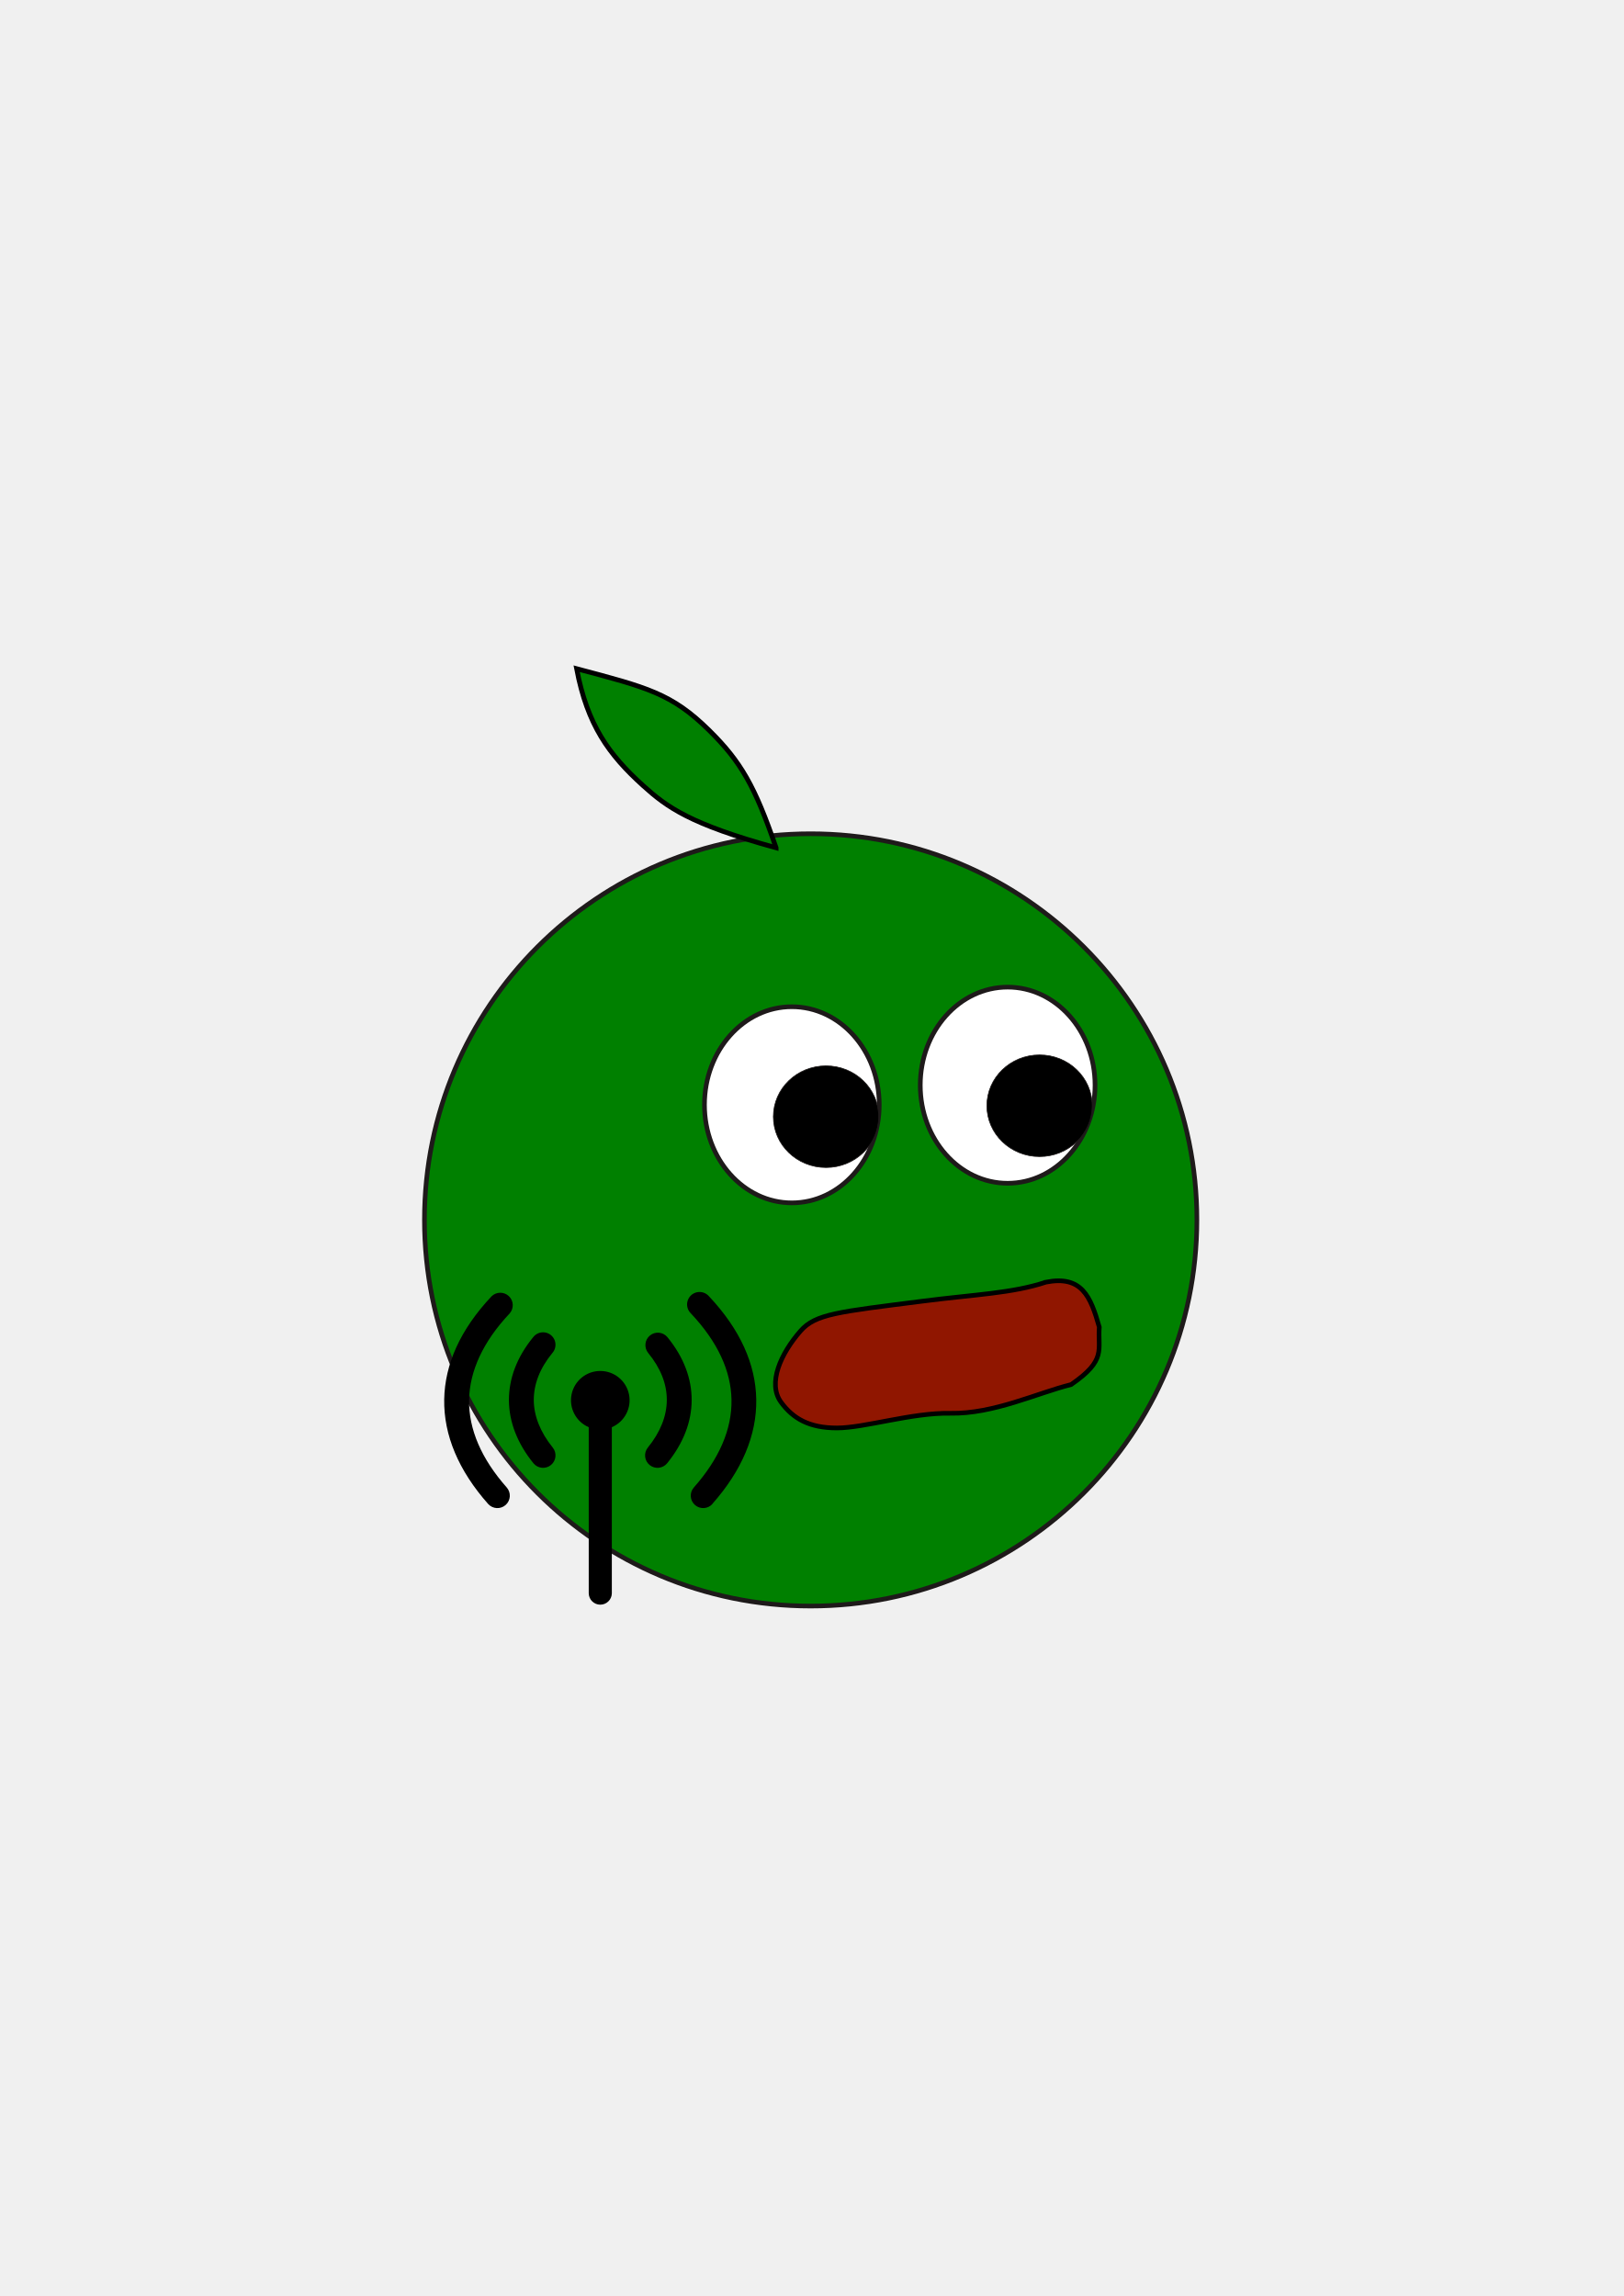
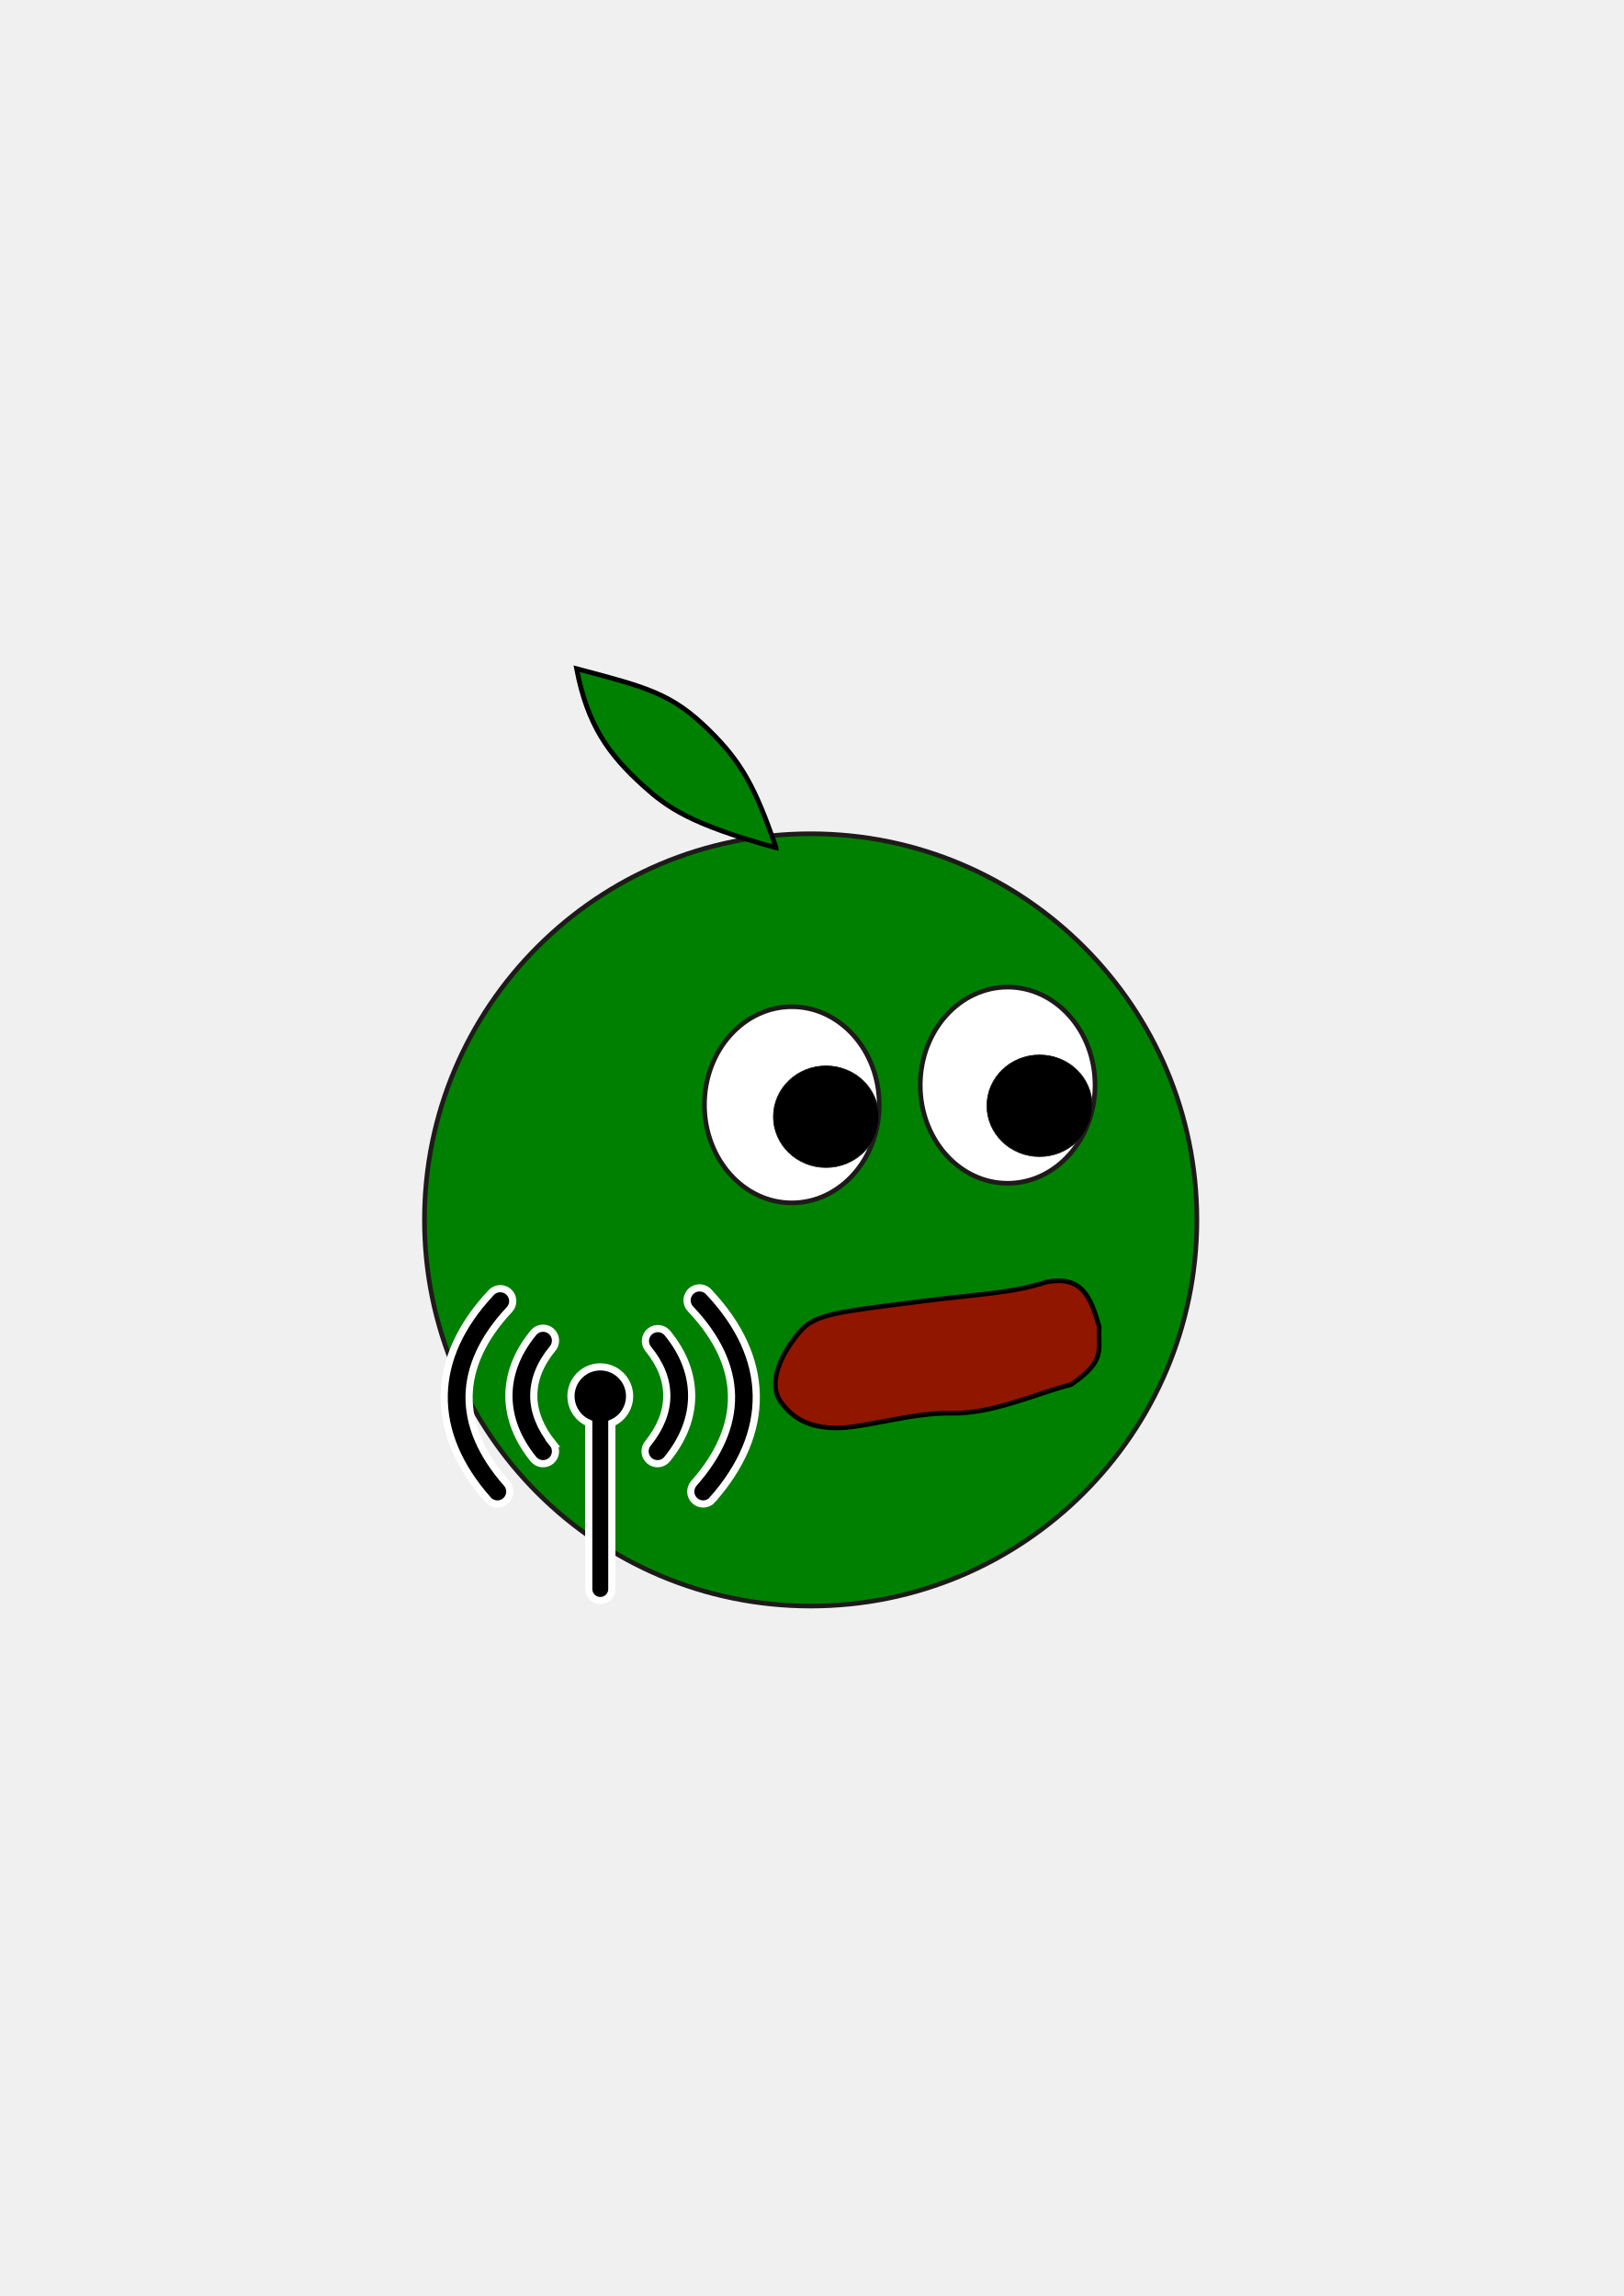
<svg xmlns="http://www.w3.org/2000/svg" width="210mm" height="297mm" viewBox="0 0 210 297" version="1.1" id="svg5" xml:space="preserve">
  <defs id="defs2">
    <linearGradient id="linearGradient13268">
      <stop style="stop-color:#eaeaea;stop-opacity:1;" offset="0" id="stop13266" />
    </linearGradient>
  </defs>
  <g id="layer1">
    <circle style="fill:#008000;stroke:#1e1a1a;stroke-width:0.6;stroke-linejoin:bevel;stroke-miterlimit:3.4;stroke-dasharray:none" id="path577" cx="104.847" cy="157.801" r="49.951" />
    <ellipse style="fill:#ffffff;stroke:#1e1a1a;stroke-width:0.6;stroke-linejoin:bevel;stroke-miterlimit:3.4;stroke-dasharray:none" id="path789" cx="130.324" cy="140.375" rx="11.302" ry="12.686" />
    <ellipse style="fill:#ffffff;stroke:#1e1a1a;stroke-width:0.6;stroke-linejoin:bevel;stroke-miterlimit:3.4;stroke-dasharray:none" id="path789-0" cx="102.414" cy="142.912" rx="11.302" ry="12.686" />
    <path style="fill:#901600;fill-opacity:1;stroke:#000000;stroke-width:0.6;stroke-linecap:butt;stroke-linejoin:miter;stroke-dasharray:none;stroke-opacity:1" d="m 135.293,165.847 c -4.417,1.46 -9.071,1.576 -16.056,2.474 -10.801,1.388 -13.755,1.622 -15.703,3.85 -2.542,2.908 -4.306,6.768 -2.522,9.207 1.555,2.126 3.656,3.337 7.228,3.337 3.572,0 9.726,-1.996 14.679,-1.901 5.582,0.107 11.222,-2.617 15.618,-3.716 4.637,-3.188 3.413,-4.48 3.638,-7.429 -1.137,-4.023 -2.288,-6.706 -6.882,-5.823 z" id="path1369" />
    <ellipse style="fill:#000000;fill-opacity:1;stroke:#1e1a1a;stroke-width:0.093;stroke-linejoin:bevel;stroke-miterlimit:3.4" id="path2097" cx="106.832" cy="144.449" rx="6.809" ry="6.574" />
    <ellipse style="fill:#000000;fill-opacity:1;stroke:#1e1a1a;stroke-width:0.093;stroke-linejoin:bevel;stroke-miterlimit:3.4" id="path2097-3" cx="134.448" cy="143.034" rx="6.809" ry="6.574" />
    <path style="fill:#008000;stroke:#000000;stroke-width:0.623;stroke-linecap:butt;stroke-linejoin:miter;stroke-dasharray:none;stroke-opacity:1" d="m 100.372,109.666 c -2.724,-7.945 -4.548,-11.144 -8.637,-15.178 -4.852,-4.789 -8.056,-5.571 -17.158,-7.986 1.392,7.293 4.159,11.102 8.583,15.108 3.137,2.84 6.089,4.986 17.212,8.057 z" id="path8291" />
-     <path d="m 65.534,192.409 a 1.607,1.607 0 0 1 -2.408,2.129 c -3.806,-4.303 -5.751,-8.873 -5.675,-13.518 0.079,-4.524 2.069,-9.031 6.123,-13.334 a 1.612,1.612 0 0 1 2.346,2.208 c -3.481,3.695 -5.178,7.485 -5.251,11.179 -0.066,3.813 1.605,7.649 4.866,11.337 z m 13.597,-7.794 v 21.503 a 1.494,1.494 0 0 1 -2.987,0 V 184.615 a 3.79,3.79 0 1 1 2.987,0 z m 7.156,4.662 a 1.609,1.609 0 0 1 -2.497,-2.03 c 1.609,-1.974 2.444,-4.07 2.451,-6.142 0.007,-2.073 -0.78,-4.096 -2.408,-6.093 a 1.609,1.609 0 1 1 2.497,-2.03 c 2.115,2.592 3.132,5.353 3.125,8.123 0,2.833 -1.092,5.613 -3.168,8.172 z m -14.801,-2.03 a 1.609,1.609 0 0 1 -2.497,2.03 c -2.076,-2.56 -3.158,-5.34 -3.168,-8.172 0,-2.77 1.01,-5.53 3.129,-8.123 a 1.609,1.609 0 1 1 2.494,2.03 c -1.645,1.997 -2.412,4.066 -2.408,6.093 0.003,2.027 0.846,4.168 2.451,6.142 z m 20.664,7.29 a 1.607,1.607 0 0 1 -2.408,-2.129 c 3.264,-3.688 4.935,-7.524 4.866,-11.337 -0.063,-3.711 -1.77,-7.485 -5.264,-11.186 a 1.612,1.612 0 1 1 2.346,-2.208 c 4.053,4.303 6.044,8.81 6.119,13.334 0.079,4.645 -1.865,9.212 -5.672,13.518 z" id="path1" style="stroke-width:0.329" />
+     <path d="m 65.534,191.879 a 1.607,1.607 0 0 1 -2.408,2.129 c -3.806,-4.303 -5.751,-8.873 -5.675,-13.518 0.079,-4.524 2.069,-9.031 6.123,-13.334 a 1.612,1.612 0 0 1 2.346,2.208 c -3.481,3.695 -5.178,7.485 -5.251,11.179 -0.066,3.813 1.605,7.649 4.866,11.337 z m 13.597,-7.794 v 21.503 a 1.494,1.494 0 0 1 -2.987,0 v -21.503 a 3.79,3.79 0 1 1 2.987,0 z m 7.156,4.662 a 1.609,1.609 0 0 1 -2.497,-2.03 c 1.609,-1.974 2.444,-4.07 2.451,-6.142 0.007,-2.073 -0.78,-4.096 -2.408,-6.093 a 1.609,1.609 0 1 1 2.497,-2.03 c 2.115,2.592 3.132,5.353 3.125,8.123 0,2.833 -1.092,5.613 -3.168,8.172 z m -14.801,-2.03 a 1.609,1.609 0 0 1 -2.497,2.03 c -2.076,-2.56 -3.158,-5.34 -3.168,-8.172 0,-2.77 1.01,-5.53 3.129,-8.123 a 1.609,1.609 0 1 1 2.494,2.03 c -1.645,1.997 -2.412,4.066 -2.408,6.093 0.003,2.027 0.846,4.168 2.451,6.142 z m 20.664,7.29 a 1.607,1.607 0 0 1 -2.408,-2.129 c 3.264,-3.688 4.935,-7.524 4.866,-11.337 -0.063,-3.711 -1.77,-7.485 -5.264,-11.186 a 1.612,1.612 0 1 1 2.346,-2.208 c 4.053,4.303 6.044,8.81 6.119,13.334 0.079,4.645 -1.865,9.212 -5.672,13.518 z" id="path1" style="stroke:#ffffff;stroke-width:0.929;stroke-dasharray:none;stroke-opacity:1" />
  </g>
</svg>
